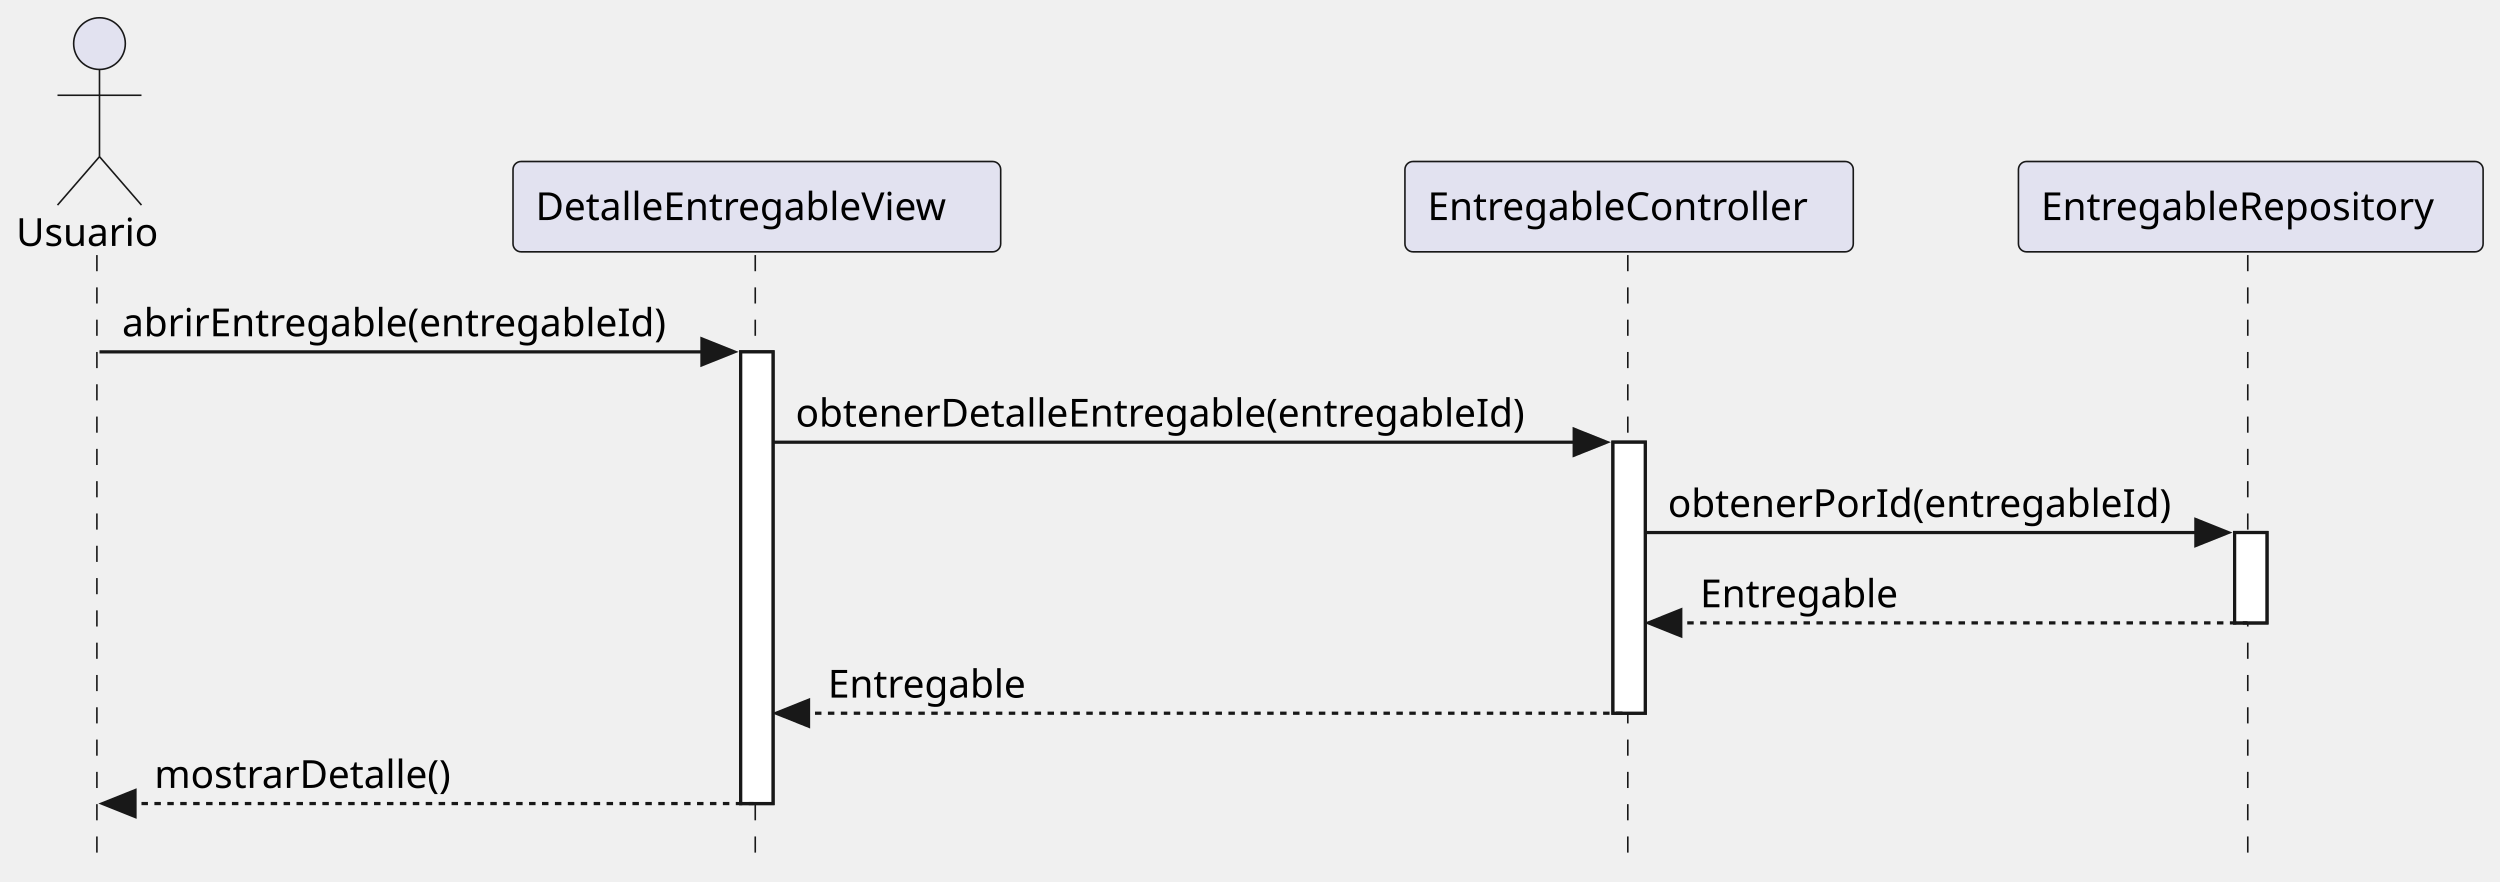
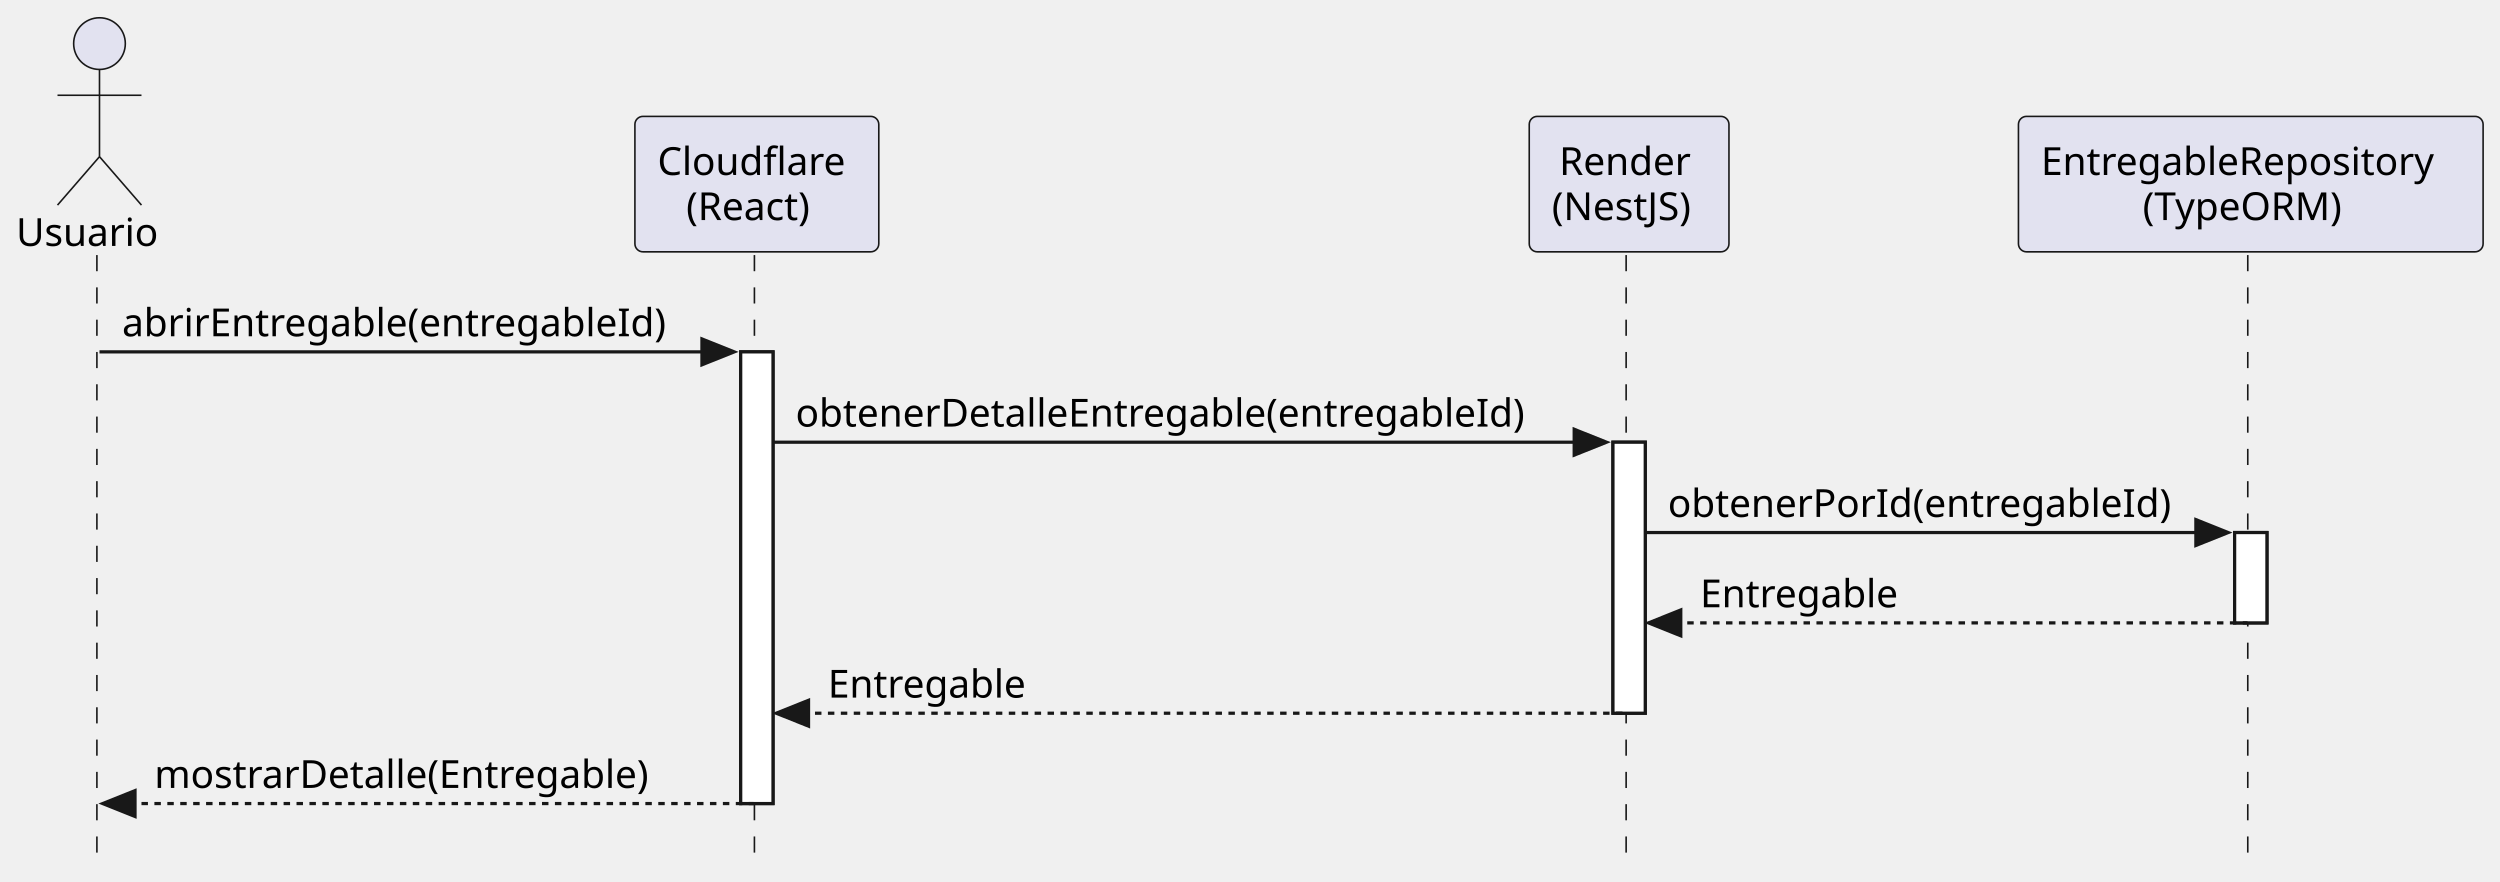
<svg xmlns="http://www.w3.org/2000/svg" contentStyleType="text/css" data-diagram-type="SEQUENCE" height="273px" preserveAspectRatio="none" style="width:774px;height:273px;background:#FFFFFF;" version="1.1" viewBox="0 0 774 273" width="774px" zoomAndPan="magnify">
  <defs />
  <g>
    <g>
      <rect fill="#FFFFFF" height="139.844" style="stroke:#181818;stroke-width:1;" width="10" x="229.321" y="108.938" />
    </g>
    <g>
      <rect fill="#FFFFFF" height="83.906" style="stroke:#181818;stroke-width:1;" width="10" x="499.37" y="136.906" />
    </g>
    <g>
      <rect fill="#FFFFFF" height="27.969" style="stroke:#181818;stroke-width:1;" width="10" x="691.841" y="164.875" />
    </g>
    <g class="participant-lifeline" data-entity-uid="part1" data-qualified-name="Usuario" id="part1-lifeline">
      <g>
        <rect fill="#000000" fill-opacity="0" height="187.812" width="8" x="26.802" y="78.969" />
        <line style="stroke:#181818;stroke-width:0.5;stroke-dasharray:5,5;" x1="30" x2="30" y1="78.969" y2="266.781" />
      </g>
    </g>
    <g class="participant-lifeline" data-entity-uid="part2" data-qualified-name="View" id="part2-lifeline">
      <g>
        <rect fill="#000000" fill-opacity="0" height="187.812" width="8" x="230.321" y="78.969" />
-         <line style="stroke:#181818;stroke-width:0.5;stroke-dasharray:5,5;" x1="233.828" x2="233.828" y1="78.969" y2="266.781" />
+         <line style="stroke:#181818;stroke-width:0.5;stroke-dasharray:5,5;" x1="233.568" x2="233.568" y1="78.969" y2="266.781" />
      </g>
    </g>
    <g class="participant-lifeline" data-entity-uid="part3" data-qualified-name="Controller" id="part3-lifeline">
      <g>
        <rect fill="#000000" fill-opacity="0" height="187.812" width="8" x="500.37" y="78.969" />
-         <line style="stroke:#181818;stroke-width:0.5;stroke-dasharray:5,5;" x1="503.968" x2="503.968" y1="78.969" y2="266.781" />
+         <line style="stroke:#181818;stroke-width:0.5;stroke-dasharray:5,5;" x1="503.452" x2="503.452" y1="78.969" y2="266.781" />
      </g>
    </g>
    <g class="participant-lifeline" data-entity-uid="part4" data-qualified-name="Repository" id="part4-lifeline">
      <g>
        <rect fill="#000000" fill-opacity="0" height="187.812" width="8" x="692.841" y="78.969" />
        <line style="stroke:#181818;stroke-width:0.5;stroke-dasharray:5,5;" x1="695.91" x2="695.91" y1="78.969" y2="266.781" />
      </g>
    </g>
    <g class="participant participant-head" data-entity-uid="part1" data-qualified-name="Usuario" id="part1-head">
      <text fill="#000000" font-family="sans-serif" font-size="12" lengthAdjust="spacing" textLength="45.603" x="5" y="76.139">Usuario</text>
      <ellipse cx="30.802" cy="13.5" fill="#E2E2F0" rx="8" ry="8" style="stroke:#181818;stroke-width:0.5;" />
      <path d="M30.802,21.5 L30.802,48.5 M17.802,29.5 L43.802,29.5 M30.802,48.5 L17.802,63.5 M30.802,48.5 L43.802,63.5" fill="none" style="stroke:#181818;stroke-width:0.5;" />
    </g>
    <g class="participant participant-head" data-entity-uid="part2" data-qualified-name="View" id="part2-head">
-       <rect fill="#E2E2F0" height="27.969" rx="2.5" ry="2.5" style="stroke:#181818;stroke-width:0.5;" width="150.986" x="158.828" y="50" />
-       <text fill="#000000" font-family="sans-serif" font-size="12" lengthAdjust="spacing" textLength="136.986" x="165.828" y="68.139">DetalleEntregableView</text>
+       <rect fill="#E2E2F0" height="41.938" rx="2.5" ry="2.5" style="stroke:#181818;stroke-width:0.5;" width="75.506" x="196.568" y="36.031" />
+       <text fill="#000000" font-family="sans-serif" font-size="12" lengthAdjust="spacing" textLength="61.506" x="203.568" y="54.17">Cloudflare</text>
+       <text fill="#000000" font-family="sans-serif" font-size="12" lengthAdjust="spacing" textLength="43.74" x="212.451" y="68.139">(React)</text>
    </g>
    <g class="participant participant-head" data-entity-uid="part3" data-qualified-name="Controller" id="part3-head">
-       <rect fill="#E2E2F0" height="27.969" rx="2.5" ry="2.5" style="stroke:#181818;stroke-width:0.5;" width="138.805" x="434.968" y="50" />
-       <text fill="#000000" font-family="sans-serif" font-size="12" lengthAdjust="spacing" textLength="124.805" x="441.968" y="68.139">EntregableController</text>
+       <rect fill="#E2E2F0" height="41.938" rx="2.5" ry="2.5" style="stroke:#181818;stroke-width:0.5;" width="61.836" x="473.452" y="36.031" />
+       <text fill="#000000" font-family="sans-serif" font-size="12" lengthAdjust="spacing" textLength="43.26" x="482.74" y="54.17">Render</text>
+       <text fill="#000000" font-family="sans-serif" font-size="12" lengthAdjust="spacing" textLength="47.836" x="480.452" y="68.139">(NestJS)</text>
    </g>
    <g class="participant participant-head" data-entity-uid="part4" data-qualified-name="Repository" id="part4-head">
-       <rect fill="#E2E2F0" height="27.969" rx="2.5" ry="2.5" style="stroke:#181818;stroke-width:0.5;" width="143.861" x="624.91" y="50" />
-       <text fill="#000000" font-family="sans-serif" font-size="12" lengthAdjust="spacing" textLength="129.861" x="631.91" y="68.139">EntregableRepository</text>
+       <rect fill="#E2E2F0" height="41.938" rx="2.5" ry="2.5" style="stroke:#181818;stroke-width:0.5;" width="143.861" x="624.91" y="36.031" />
+       <text fill="#000000" font-family="sans-serif" font-size="12" lengthAdjust="spacing" textLength="129.861" x="631.91" y="54.17">EntregableRepository</text>
+       <text fill="#000000" font-family="sans-serif" font-size="12" lengthAdjust="spacing" textLength="66.932" x="663.375" y="68.139">(TypeORM)</text>
    </g>
    <g>
      <rect fill="#FFFFFF" height="139.844" style="stroke:#181818;stroke-width:1;" width="10" x="229.321" y="108.938" />
    </g>
    <g>
      <rect fill="#FFFFFF" height="83.906" style="stroke:#181818;stroke-width:1;" width="10" x="499.37" y="136.906" />
    </g>
    <g>
      <rect fill="#FFFFFF" height="27.969" style="stroke:#181818;stroke-width:1;" width="10" x="691.841" y="164.875" />
    </g>
    <g class="message" data-entity-1="part1" data-entity-2="part2" id="msg1">
      <polygon fill="#181818" points="217.321,104.938,227.321,108.938,217.321,112.938" style="stroke:#181818;stroke-width:1;" />
      <line style="stroke:#181818;stroke-width:1;" x1="30.802" x2="223.321" y1="108.938" y2="108.938" />
      <text fill="#000000" font-family="sans-serif" font-size="12" lengthAdjust="spacing" textLength="179.519" x="37.802" y="104.107">abrirEntregable(entregableId)</text>
    </g>
    <g class="message" data-entity-1="part2" data-entity-2="part3" id="msg2">
      <polygon fill="#181818" points="487.37,132.906,497.37,136.906,487.37,140.906" style="stroke:#181818;stroke-width:1;" />
      <line style="stroke:#181818;stroke-width:1;" x1="239.321" x2="493.37" y1="136.906" y2="136.906" />
      <text fill="#000000" font-family="sans-serif" font-size="12" lengthAdjust="spacing" textLength="241.049" x="246.321" y="132.076">obtenerDetalleEntregable(entregableId)</text>
    </g>
    <g class="message" data-entity-1="part3" data-entity-2="part4" id="msg3">
      <polygon fill="#181818" points="679.841,160.875,689.841,164.875,679.841,168.875" style="stroke:#181818;stroke-width:1;" />
      <line style="stroke:#181818;stroke-width:1;" x1="509.37" x2="685.841" y1="164.875" y2="164.875" />
      <text fill="#000000" font-family="sans-serif" font-size="12" lengthAdjust="spacing" textLength="163.471" x="516.37" y="160.045">obtenerPorId(entregableId)</text>
    </g>
    <g class="message" data-entity-1="part4" data-entity-2="part3" id="msg4">
      <polygon fill="#181818" points="520.37,188.844,510.37,192.844,520.37,196.844" style="stroke:#181818;stroke-width:1;" />
      <line style="stroke:#181818;stroke-width:1;stroke-dasharray:2,2;" x1="514.37" x2="695.841" y1="192.844" y2="192.844" />
      <text fill="#000000" font-family="sans-serif" font-size="12" lengthAdjust="spacing" textLength="65.514" x="526.37" y="188.014">Entregable</text>
    </g>
    <g class="message" data-entity-1="part3" data-entity-2="part2" id="msg5">
      <polygon fill="#181818" points="250.321,216.812,240.321,220.812,250.321,224.812" style="stroke:#181818;stroke-width:1;" />
      <line style="stroke:#181818;stroke-width:1;stroke-dasharray:2,2;" x1="244.321" x2="503.37" y1="220.812" y2="220.812" />
      <text fill="#000000" font-family="sans-serif" font-size="12" lengthAdjust="spacing" textLength="65.514" x="256.321" y="215.982">Entregable</text>
    </g>
    <g class="message" data-entity-1="part2" data-entity-2="part1" id="msg6">
      <polygon fill="#181818" points="41.802,244.781,31.802,248.781,41.802,252.781" style="stroke:#181818;stroke-width:1;" />
      <line style="stroke:#181818;stroke-width:1;stroke-dasharray:2,2;" x1="35.802" x2="233.321" y1="248.781" y2="248.781" />
-       <text fill="#000000" font-family="sans-serif" font-size="12" lengthAdjust="spacing" textLength="99.305" x="47.802" y="243.951">mostrarDetalle()</text>
+       <text fill="#000000" font-family="sans-serif" font-size="12" lengthAdjust="spacing" textLength="164.818" x="47.802" y="243.951">mostrarDetalle(Entregable)</text>
    </g>
  </g>
</svg>
